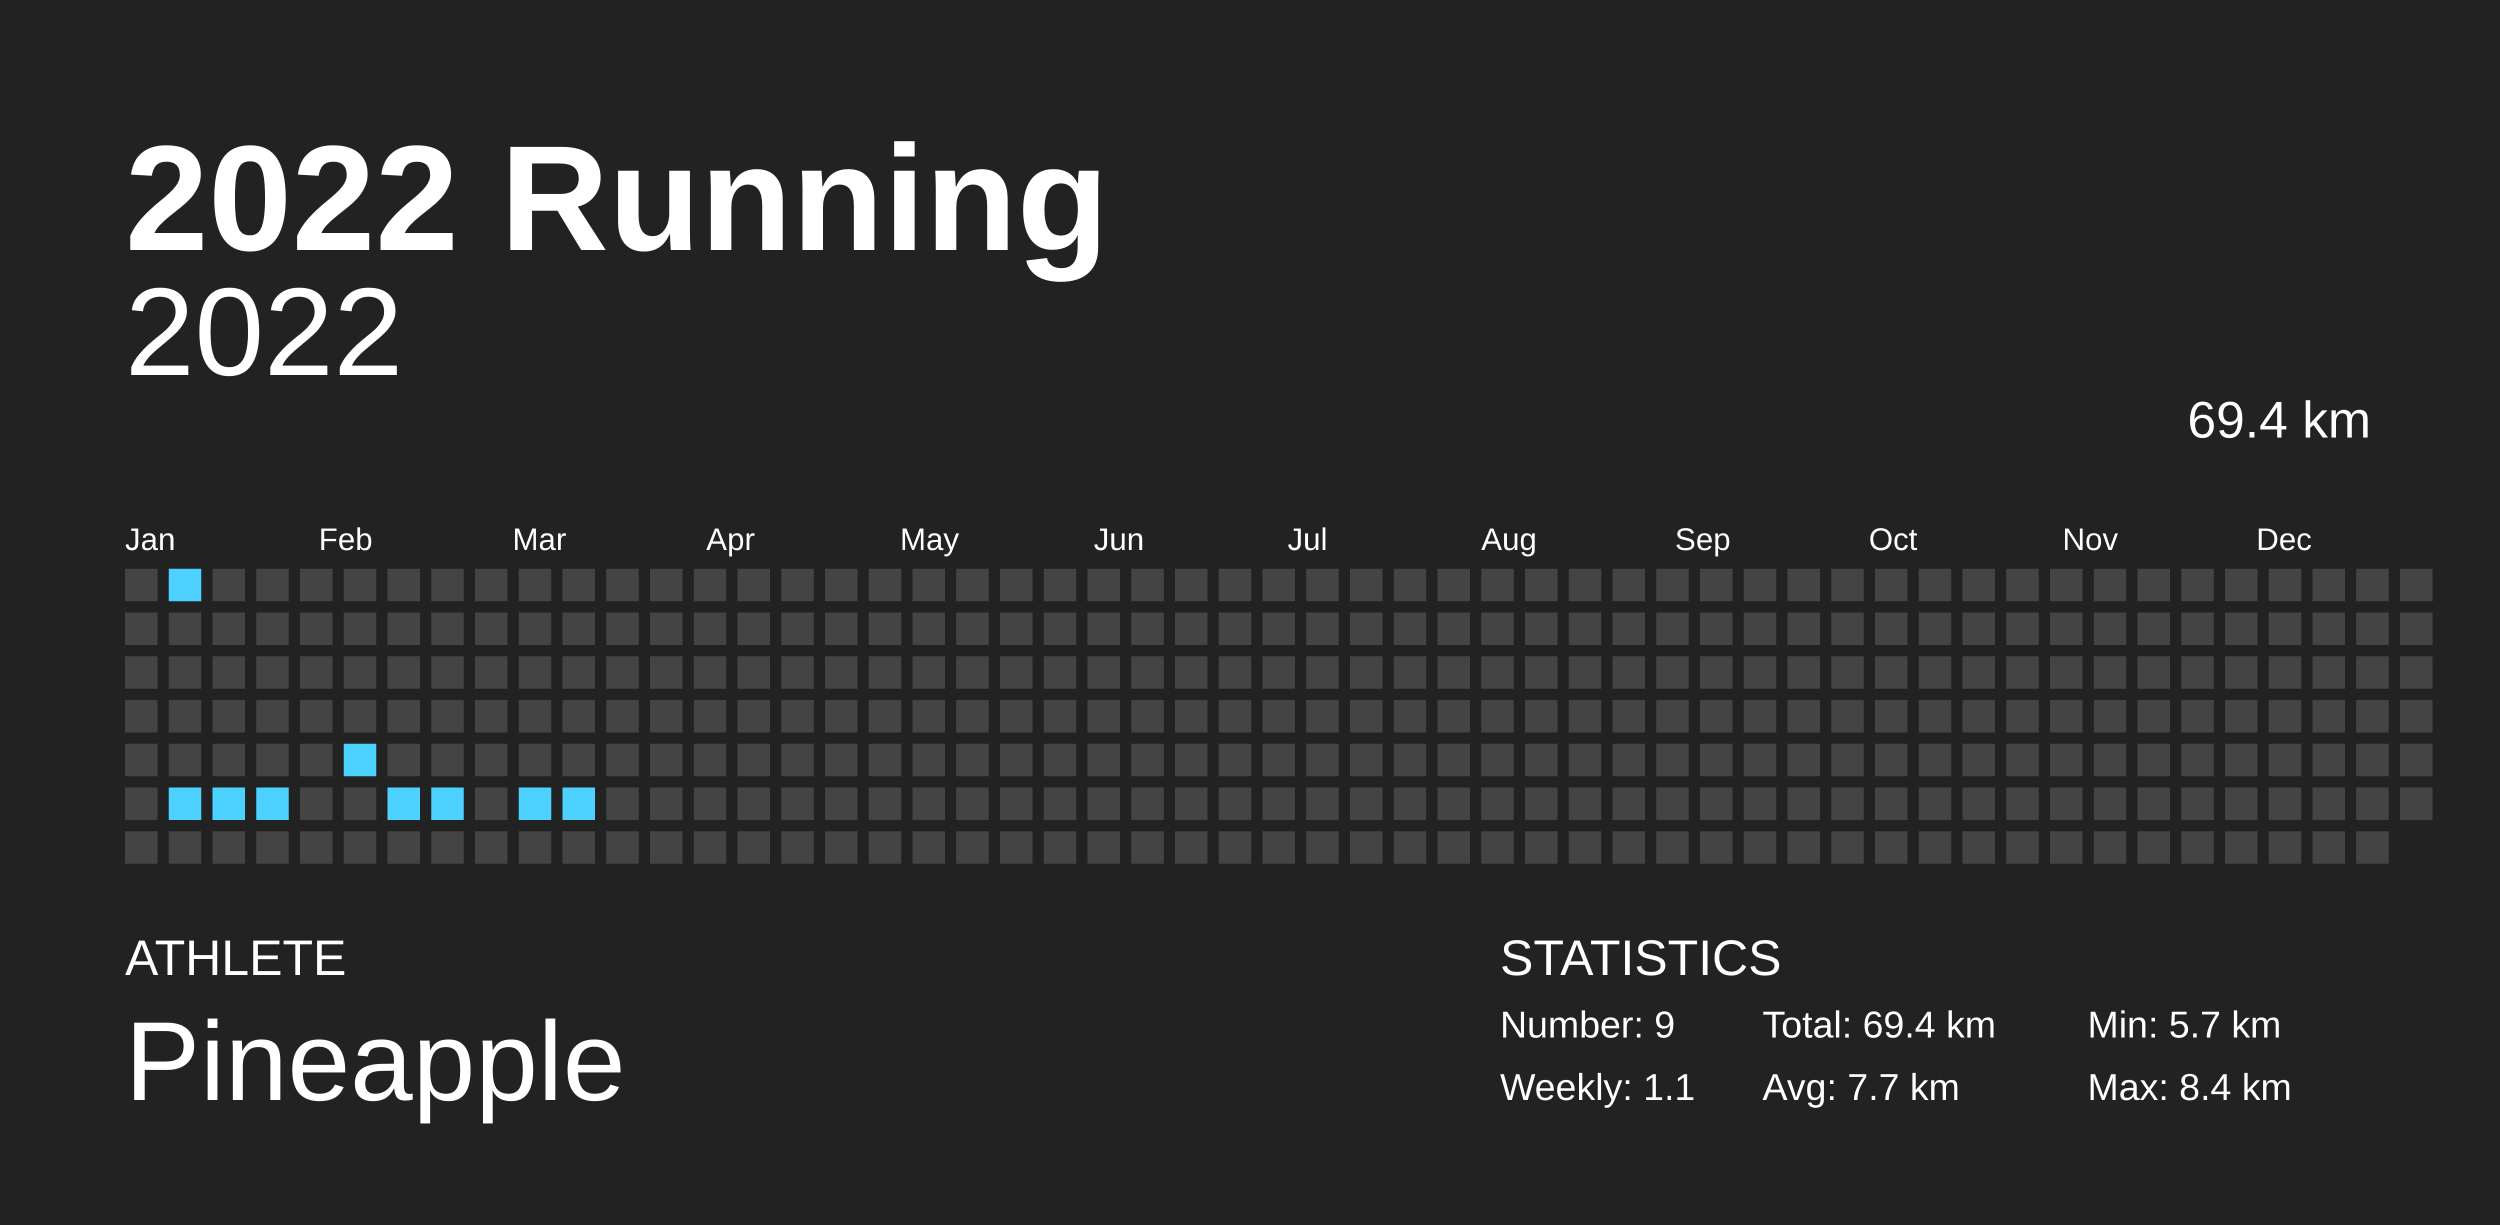
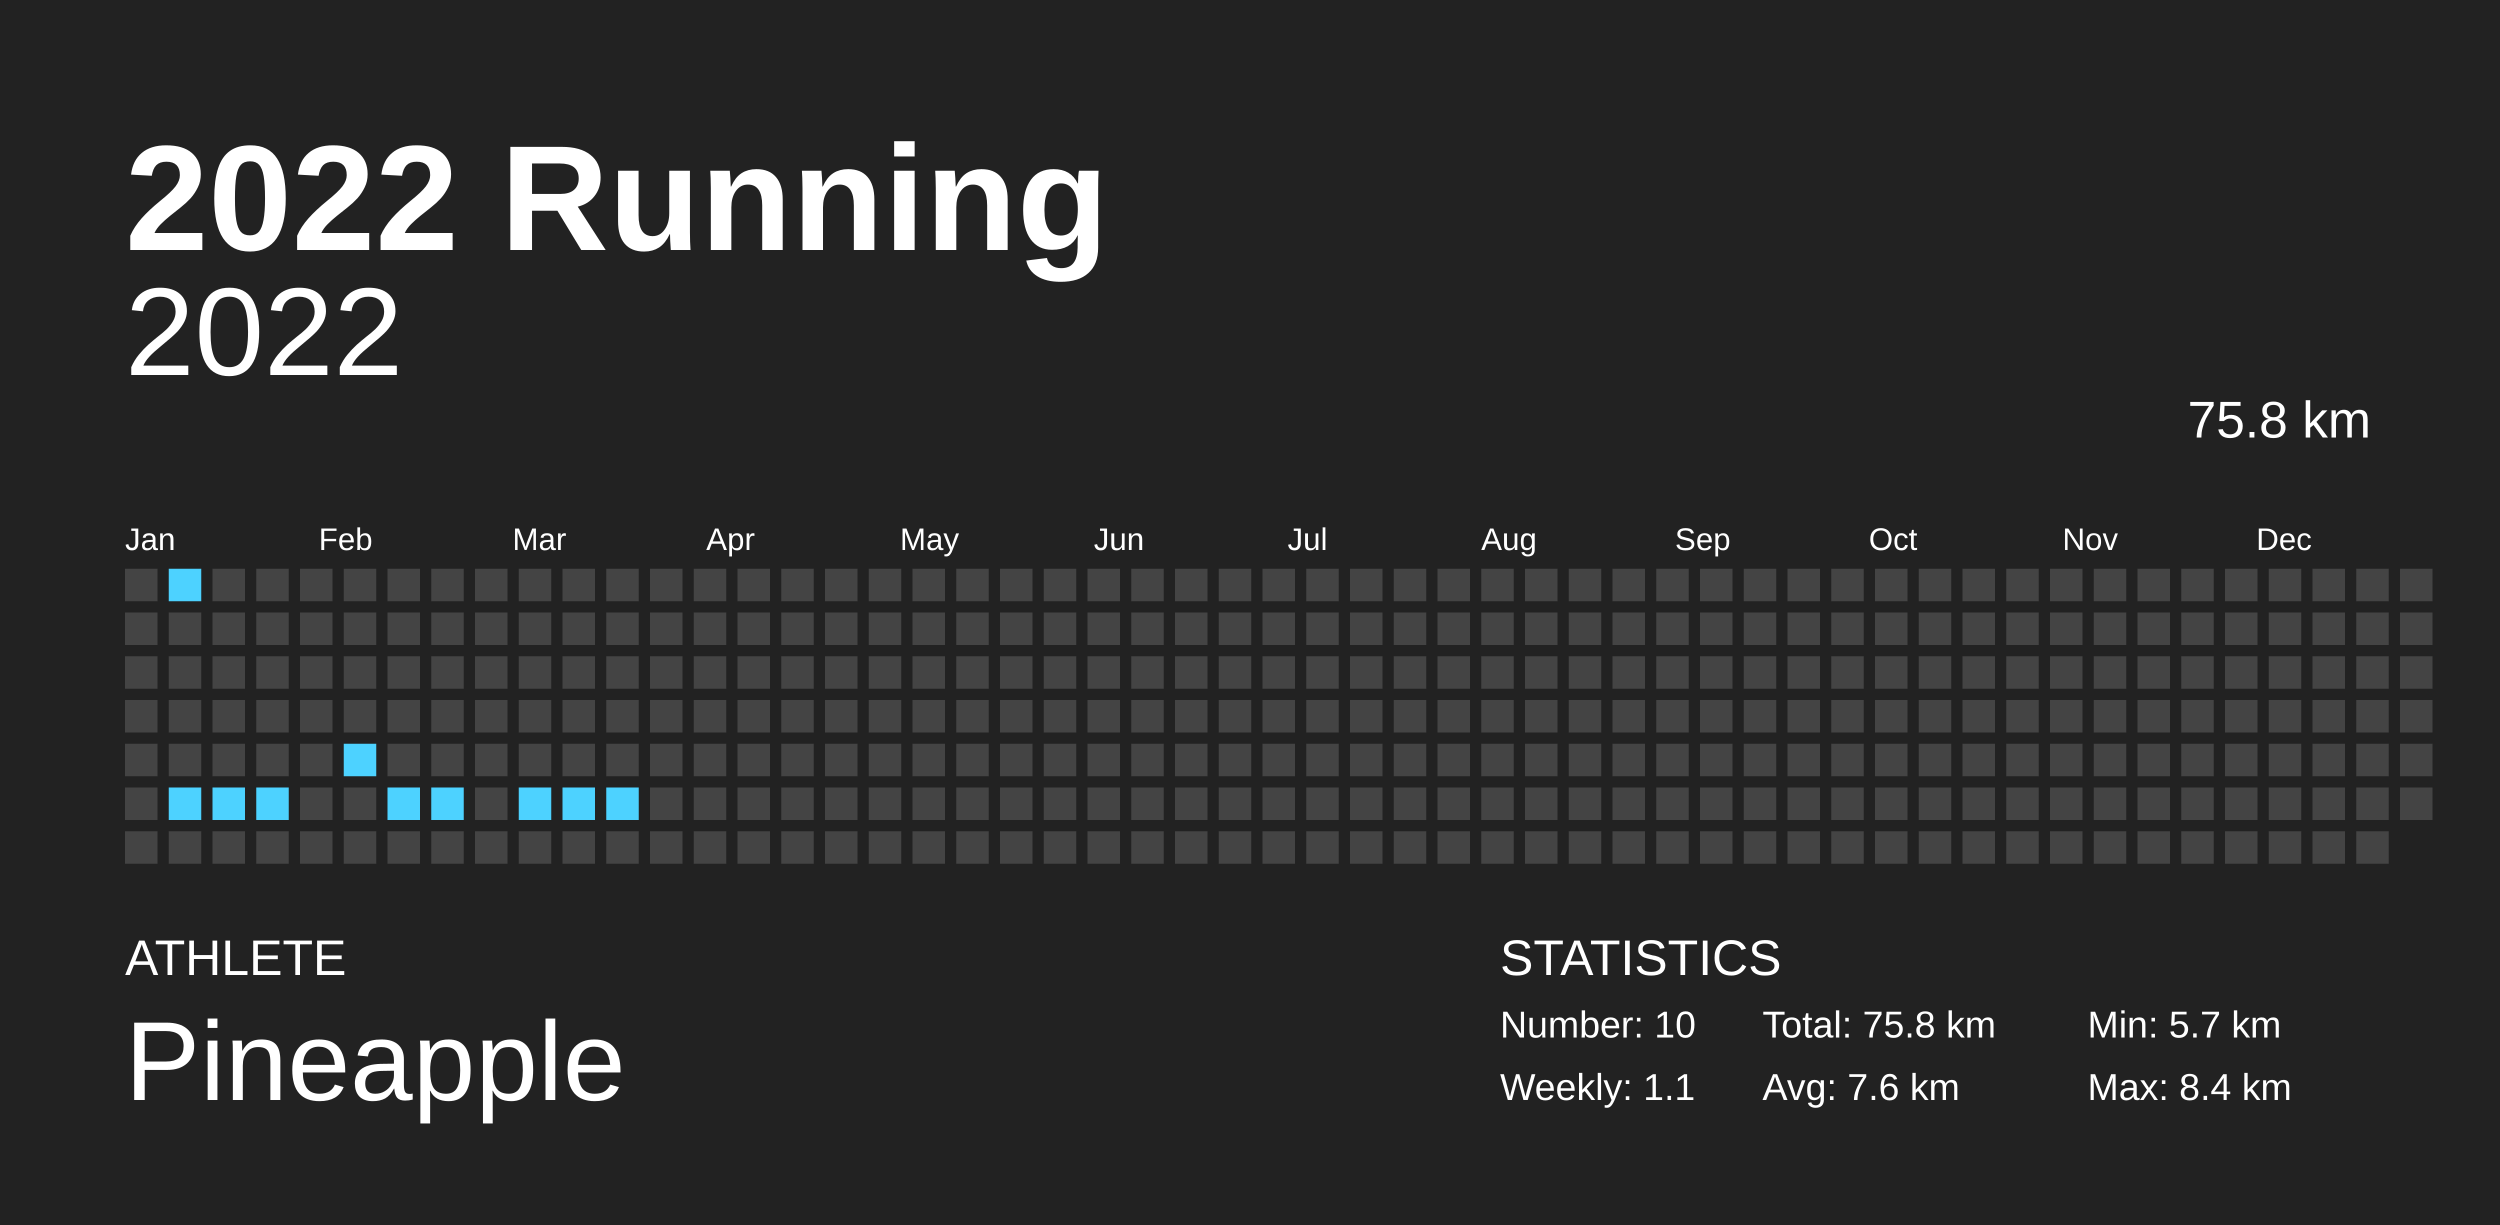
<svg xmlns="http://www.w3.org/2000/svg" baseProfile="full" height="98mm" version="1.1" viewBox="0,0,200,98" width="200mm">
  <defs />
  <rect fill="#222222" height="98" width="200" x="0" y="0" />
  <text fill="#FFFFFF" style="font-size:12px; font-family:Arial; font-weight:bold;" x="10" y="20">2022 Running</text>
  <text fill="#FFFFFF" style="font-size:4px; font-family:Arial" x="10" y="78">ATHLETE</text>
  <text fill="#FFFFFF" style="font-size:9px; font-family:Arial" x="10" y="88">Pineapple</text>
  <text fill="#FFFFFF" style="font-size:4px; font-family:Arial" x="120" y="78">STATISTICS</text>
-   <text fill="#FFFFFF" style="font-size:3px; font-family:Arial" x="120" y="83">Number: 9</text>
+   <text fill="#FFFFFF" style="font-size:3px; font-family:Arial" x="120" y="83">Number: 10</text>
  <text fill="#FFFFFF" style="font-size:3px; font-family:Arial" x="120" y="88">Weekly: 1.1</text>
-   <text fill="#FFFFFF" style="font-size:3px; font-family:Arial" x="141" y="83">Total: 69.4 km</text>
-   <text fill="#FFFFFF" style="font-size:3px; font-family:Arial" x="141" y="88">Avg: 7.7 km</text>
+   <text fill="#FFFFFF" style="font-size:3px; font-family:Arial" x="141" y="83">Total: 75.8 km</text>
+   <text fill="#FFFFFF" style="font-size:3px; font-family:Arial" x="141" y="88">Avg: 7.6 km</text>
  <text fill="#FFFFFF" style="font-size:3px; font-family:Arial" x="167" y="83">Min: 5.7 km</text>
  <text fill="#FFFFFF" style="font-size:3px; font-family:Arial" x="167" y="88">Max: 8.4 km</text>
  <text alignment-baseline="hanging" fill="#FFFFFF" style="font-size:10.0px; font-family:Arial;" x="10" y="30">2022</text>
-   <text alignment-baseline="hanging" fill="#FFFFFF" style="font-size:4.125px; font-family:Arial;" x="175" y="35">69.4 km</text>
+   <text alignment-baseline="hanging" fill="#FFFFFF" style="font-size:4.125px; font-family:Arial;" x="175" y="35">75.8 km</text>
  <text fill="#FFFFFF" style="font-size:2.5px; font-family:Arial" x="10.0" y="44">Jan</text>
  <text fill="#FFFFFF" style="font-size:2.5px; font-family:Arial" x="25.5" y="44">Feb</text>
  <text fill="#FFFFFF" style="font-size:2.5px; font-family:Arial" x="41.0" y="44">Mar</text>
  <text fill="#FFFFFF" style="font-size:2.5px; font-family:Arial" x="56.5" y="44">Apr</text>
  <text fill="#FFFFFF" style="font-size:2.5px; font-family:Arial" x="72.0" y="44">May</text>
  <text fill="#FFFFFF" style="font-size:2.5px; font-family:Arial" x="87.5" y="44">Jun</text>
  <text fill="#FFFFFF" style="font-size:2.5px; font-family:Arial" x="103.0" y="44">Jul</text>
  <text fill="#FFFFFF" style="font-size:2.5px; font-family:Arial" x="118.5" y="44">Aug</text>
  <text fill="#FFFFFF" style="font-size:2.5px; font-family:Arial" x="134.0" y="44">Sep</text>
  <text fill="#FFFFFF" style="font-size:2.5px; font-family:Arial" x="149.5" y="44">Oct</text>
  <text fill="#FFFFFF" style="font-size:2.5px; font-family:Arial" x="165.0" y="44">Nov</text>
  <text fill="#FFFFFF" style="font-size:2.5px; font-family:Arial" x="180.5" y="44">Dec</text>
  <rect fill="#444444" height="2.6" width="2.6" x="10.0" y="45.5" />
  <rect fill="#444444" height="2.6" width="2.6" x="10.0" y="49.0" />
  <rect fill="#444444" height="2.6" width="2.6" x="10.0" y="52.5" />
  <rect fill="#444444" height="2.6" width="2.6" x="10.0" y="56.0" />
  <rect fill="#444444" height="2.6" width="2.6" x="10.0" y="59.5" />
  <rect fill="#444444" height="2.6" width="2.6" x="10.0" y="63.0" />
  <rect fill="#444444" height="2.6" width="2.6" x="10.0" y="66.5" />
  <rect fill="#4dd2ff" height="2.6" width="2.6" x="13.5" y="45.5" />
  <rect fill="#444444" height="2.6" width="2.6" x="13.5" y="49.0" />
  <rect fill="#444444" height="2.6" width="2.6" x="13.5" y="52.5" />
  <rect fill="#444444" height="2.6" width="2.6" x="13.5" y="56.0" />
  <rect fill="#444444" height="2.6" width="2.6" x="13.5" y="59.5" />
  <rect fill="#4dd2ff" height="2.6" width="2.6" x="13.5" y="63.0" />
  <rect fill="#444444" height="2.6" width="2.6" x="13.5" y="66.5" />
  <rect fill="#444444" height="2.6" width="2.6" x="17.0" y="45.5" />
  <rect fill="#444444" height="2.6" width="2.6" x="17.0" y="49.0" />
  <rect fill="#444444" height="2.6" width="2.6" x="17.0" y="52.5" />
  <rect fill="#444444" height="2.6" width="2.6" x="17.0" y="56.0" />
  <rect fill="#444444" height="2.6" width="2.6" x="17.0" y="59.5" />
  <rect fill="#4dd2ff" height="2.6" width="2.6" x="17.0" y="63.0" />
  <rect fill="#444444" height="2.6" width="2.6" x="17.0" y="66.5" />
  <rect fill="#444444" height="2.6" width="2.6" x="20.5" y="45.5" />
  <rect fill="#444444" height="2.6" width="2.6" x="20.5" y="49.0" />
  <rect fill="#444444" height="2.6" width="2.6" x="20.5" y="52.5" />
  <rect fill="#444444" height="2.6" width="2.6" x="20.5" y="56.0" />
  <rect fill="#444444" height="2.6" width="2.6" x="20.5" y="59.5" />
  <rect fill="#4dd2ff" height="2.6" width="2.6" x="20.5" y="63.0" />
  <rect fill="#444444" height="2.6" width="2.6" x="20.5" y="66.5" />
  <rect fill="#444444" height="2.6" width="2.6" x="24.0" y="45.5" />
  <rect fill="#444444" height="2.6" width="2.6" x="24.0" y="49.0" />
  <rect fill="#444444" height="2.6" width="2.6" x="24.0" y="52.5" />
  <rect fill="#444444" height="2.6" width="2.6" x="24.0" y="56.0" />
  <rect fill="#444444" height="2.6" width="2.6" x="24.0" y="59.5" />
  <rect fill="#444444" height="2.6" width="2.6" x="24.0" y="63.0" />
  <rect fill="#444444" height="2.6" width="2.6" x="24.0" y="66.5" />
  <rect fill="#444444" height="2.6" width="2.6" x="27.5" y="45.5" />
  <rect fill="#444444" height="2.6" width="2.6" x="27.5" y="49.0" />
  <rect fill="#444444" height="2.6" width="2.6" x="27.5" y="52.5" />
  <rect fill="#444444" height="2.6" width="2.6" x="27.5" y="56.0" />
  <rect fill="#4dd2ff" height="2.6" width="2.6" x="27.5" y="59.5" />
  <rect fill="#444444" height="2.6" width="2.6" x="27.5" y="63.0" />
  <rect fill="#444444" height="2.6" width="2.6" x="27.5" y="66.5" />
  <rect fill="#444444" height="2.6" width="2.6" x="31.0" y="45.5" />
  <rect fill="#444444" height="2.6" width="2.6" x="31.0" y="49.0" />
  <rect fill="#444444" height="2.6" width="2.6" x="31.0" y="52.5" />
  <rect fill="#444444" height="2.6" width="2.6" x="31.0" y="56.0" />
  <rect fill="#444444" height="2.6" width="2.6" x="31.0" y="59.5" />
  <rect fill="#4dd2ff" height="2.6" width="2.6" x="31.0" y="63.0" />
  <rect fill="#444444" height="2.6" width="2.6" x="31.0" y="66.5" />
  <rect fill="#444444" height="2.6" width="2.6" x="34.5" y="45.5" />
  <rect fill="#444444" height="2.6" width="2.6" x="34.5" y="49.0" />
  <rect fill="#444444" height="2.6" width="2.6" x="34.5" y="52.5" />
  <rect fill="#444444" height="2.6" width="2.6" x="34.5" y="56.0" />
  <rect fill="#444444" height="2.6" width="2.6" x="34.5" y="59.5" />
  <rect fill="#4dd2ff" height="2.6" width="2.6" x="34.5" y="63.0" />
  <rect fill="#444444" height="2.6" width="2.6" x="34.5" y="66.5" />
  <rect fill="#444444" height="2.6" width="2.6" x="38.0" y="45.5" />
  <rect fill="#444444" height="2.6" width="2.6" x="38.0" y="49.0" />
  <rect fill="#444444" height="2.6" width="2.6" x="38.0" y="52.5" />
  <rect fill="#444444" height="2.6" width="2.6" x="38.0" y="56.0" />
  <rect fill="#444444" height="2.6" width="2.6" x="38.0" y="59.5" />
  <rect fill="#444444" height="2.6" width="2.6" x="38.0" y="63.0" />
  <rect fill="#444444" height="2.6" width="2.6" x="38.0" y="66.5" />
  <rect fill="#444444" height="2.6" width="2.6" x="41.5" y="45.5" />
  <rect fill="#444444" height="2.6" width="2.6" x="41.5" y="49.0" />
  <rect fill="#444444" height="2.6" width="2.6" x="41.5" y="52.5" />
  <rect fill="#444444" height="2.6" width="2.6" x="41.5" y="56.0" />
  <rect fill="#444444" height="2.6" width="2.6" x="41.5" y="59.5" />
  <rect fill="#4dd2ff" height="2.6" width="2.6" x="41.5" y="63.0" />
  <rect fill="#444444" height="2.6" width="2.6" x="41.5" y="66.5" />
  <rect fill="#444444" height="2.6" width="2.6" x="45.0" y="45.5" />
  <rect fill="#444444" height="2.6" width="2.6" x="45.0" y="49.0" />
  <rect fill="#444444" height="2.6" width="2.6" x="45.0" y="52.5" />
  <rect fill="#444444" height="2.6" width="2.6" x="45.0" y="56.0" />
  <rect fill="#444444" height="2.6" width="2.6" x="45.0" y="59.5" />
  <rect fill="#4dd2ff" height="2.6" width="2.6" x="45.0" y="63.0" />
  <rect fill="#444444" height="2.6" width="2.6" x="45.0" y="66.5" />
  <rect fill="#444444" height="2.6" width="2.6" x="48.5" y="45.5" />
  <rect fill="#444444" height="2.6" width="2.6" x="48.5" y="49.0" />
  <rect fill="#444444" height="2.6" width="2.6" x="48.5" y="52.5" />
  <rect fill="#444444" height="2.6" width="2.6" x="48.5" y="56.0" />
  <rect fill="#444444" height="2.6" width="2.6" x="48.5" y="59.5" />
-   <rect fill="#444444" height="2.6" width="2.6" x="48.5" y="63.0" />
+   <rect fill="#4dd2ff" height="2.6" width="2.6" x="48.5" y="63.0" />
  <rect fill="#444444" height="2.6" width="2.6" x="48.5" y="66.5" />
  <rect fill="#444444" height="2.6" width="2.6" x="52.0" y="45.5" />
  <rect fill="#444444" height="2.6" width="2.6" x="52.0" y="49.0" />
  <rect fill="#444444" height="2.6" width="2.6" x="52.0" y="52.5" />
  <rect fill="#444444" height="2.6" width="2.6" x="52.0" y="56.0" />
  <rect fill="#444444" height="2.6" width="2.6" x="52.0" y="59.5" />
  <rect fill="#444444" height="2.6" width="2.6" x="52.0" y="63.0" />
  <rect fill="#444444" height="2.6" width="2.6" x="52.0" y="66.5" />
  <rect fill="#444444" height="2.6" width="2.6" x="55.5" y="45.5" />
  <rect fill="#444444" height="2.6" width="2.6" x="55.5" y="49.0" />
  <rect fill="#444444" height="2.6" width="2.6" x="55.5" y="52.5" />
  <rect fill="#444444" height="2.6" width="2.6" x="55.5" y="56.0" />
  <rect fill="#444444" height="2.6" width="2.6" x="55.5" y="59.5" />
  <rect fill="#444444" height="2.6" width="2.6" x="55.5" y="63.0" />
  <rect fill="#444444" height="2.6" width="2.6" x="55.5" y="66.5" />
  <rect fill="#444444" height="2.6" width="2.6" x="59.0" y="45.5" />
  <rect fill="#444444" height="2.6" width="2.6" x="59.0" y="49.0" />
  <rect fill="#444444" height="2.6" width="2.6" x="59.0" y="52.5" />
  <rect fill="#444444" height="2.6" width="2.6" x="59.0" y="56.0" />
  <rect fill="#444444" height="2.6" width="2.6" x="59.0" y="59.5" />
  <rect fill="#444444" height="2.6" width="2.6" x="59.0" y="63.0" />
  <rect fill="#444444" height="2.6" width="2.6" x="59.0" y="66.5" />
  <rect fill="#444444" height="2.6" width="2.6" x="62.5" y="45.5" />
  <rect fill="#444444" height="2.6" width="2.6" x="62.5" y="49.0" />
  <rect fill="#444444" height="2.6" width="2.6" x="62.5" y="52.5" />
  <rect fill="#444444" height="2.6" width="2.6" x="62.5" y="56.0" />
  <rect fill="#444444" height="2.6" width="2.6" x="62.5" y="59.5" />
  <rect fill="#444444" height="2.6" width="2.6" x="62.5" y="63.0" />
  <rect fill="#444444" height="2.6" width="2.6" x="62.5" y="66.5" />
  <rect fill="#444444" height="2.6" width="2.6" x="66.0" y="45.5" />
  <rect fill="#444444" height="2.6" width="2.6" x="66.0" y="49.0" />
  <rect fill="#444444" height="2.6" width="2.6" x="66.0" y="52.5" />
  <rect fill="#444444" height="2.6" width="2.6" x="66.0" y="56.0" />
  <rect fill="#444444" height="2.6" width="2.6" x="66.0" y="59.5" />
  <rect fill="#444444" height="2.6" width="2.6" x="66.0" y="63.0" />
  <rect fill="#444444" height="2.6" width="2.6" x="66.0" y="66.5" />
  <rect fill="#444444" height="2.6" width="2.6" x="69.5" y="45.5" />
  <rect fill="#444444" height="2.6" width="2.6" x="69.5" y="49.0" />
  <rect fill="#444444" height="2.6" width="2.6" x="69.5" y="52.5" />
  <rect fill="#444444" height="2.6" width="2.6" x="69.5" y="56.0" />
  <rect fill="#444444" height="2.6" width="2.6" x="69.5" y="59.5" />
  <rect fill="#444444" height="2.6" width="2.6" x="69.5" y="63.0" />
  <rect fill="#444444" height="2.6" width="2.6" x="69.5" y="66.5" />
  <rect fill="#444444" height="2.6" width="2.6" x="73.0" y="45.5" />
  <rect fill="#444444" height="2.6" width="2.6" x="73.0" y="49.0" />
  <rect fill="#444444" height="2.6" width="2.6" x="73.0" y="52.5" />
  <rect fill="#444444" height="2.6" width="2.6" x="73.0" y="56.0" />
  <rect fill="#444444" height="2.6" width="2.6" x="73.0" y="59.5" />
  <rect fill="#444444" height="2.6" width="2.6" x="73.0" y="63.0" />
  <rect fill="#444444" height="2.6" width="2.6" x="73.0" y="66.5" />
  <rect fill="#444444" height="2.6" width="2.6" x="76.5" y="45.5" />
  <rect fill="#444444" height="2.6" width="2.6" x="76.5" y="49.0" />
  <rect fill="#444444" height="2.6" width="2.6" x="76.5" y="52.5" />
  <rect fill="#444444" height="2.6" width="2.6" x="76.5" y="56.0" />
  <rect fill="#444444" height="2.6" width="2.6" x="76.5" y="59.5" />
  <rect fill="#444444" height="2.6" width="2.6" x="76.5" y="63.0" />
  <rect fill="#444444" height="2.6" width="2.6" x="76.5" y="66.5" />
  <rect fill="#444444" height="2.6" width="2.6" x="80.0" y="45.5" />
  <rect fill="#444444" height="2.6" width="2.6" x="80.0" y="49.0" />
  <rect fill="#444444" height="2.6" width="2.6" x="80.0" y="52.5" />
  <rect fill="#444444" height="2.6" width="2.6" x="80.0" y="56.0" />
  <rect fill="#444444" height="2.6" width="2.6" x="80.0" y="59.5" />
  <rect fill="#444444" height="2.6" width="2.6" x="80.0" y="63.0" />
  <rect fill="#444444" height="2.6" width="2.6" x="80.0" y="66.5" />
  <rect fill="#444444" height="2.6" width="2.6" x="83.5" y="45.5" />
  <rect fill="#444444" height="2.6" width="2.6" x="83.5" y="49.0" />
  <rect fill="#444444" height="2.6" width="2.6" x="83.5" y="52.5" />
  <rect fill="#444444" height="2.6" width="2.6" x="83.5" y="56.0" />
  <rect fill="#444444" height="2.6" width="2.6" x="83.5" y="59.5" />
  <rect fill="#444444" height="2.6" width="2.6" x="83.5" y="63.0" />
  <rect fill="#444444" height="2.6" width="2.6" x="83.5" y="66.5" />
  <rect fill="#444444" height="2.6" width="2.6" x="87.0" y="45.5" />
  <rect fill="#444444" height="2.6" width="2.6" x="87.0" y="49.0" />
  <rect fill="#444444" height="2.6" width="2.6" x="87.0" y="52.5" />
  <rect fill="#444444" height="2.6" width="2.6" x="87.0" y="56.0" />
  <rect fill="#444444" height="2.6" width="2.6" x="87.0" y="59.5" />
  <rect fill="#444444" height="2.6" width="2.6" x="87.0" y="63.0" />
  <rect fill="#444444" height="2.6" width="2.6" x="87.0" y="66.5" />
  <rect fill="#444444" height="2.6" width="2.6" x="90.5" y="45.5" />
  <rect fill="#444444" height="2.6" width="2.6" x="90.5" y="49.0" />
  <rect fill="#444444" height="2.6" width="2.6" x="90.5" y="52.5" />
  <rect fill="#444444" height="2.6" width="2.6" x="90.5" y="56.0" />
  <rect fill="#444444" height="2.6" width="2.6" x="90.5" y="59.5" />
  <rect fill="#444444" height="2.6" width="2.6" x="90.5" y="63.0" />
  <rect fill="#444444" height="2.6" width="2.6" x="90.5" y="66.5" />
  <rect fill="#444444" height="2.6" width="2.6" x="94.0" y="45.5" />
  <rect fill="#444444" height="2.6" width="2.6" x="94.0" y="49.0" />
  <rect fill="#444444" height="2.6" width="2.6" x="94.0" y="52.5" />
  <rect fill="#444444" height="2.6" width="2.6" x="94.0" y="56.0" />
  <rect fill="#444444" height="2.6" width="2.6" x="94.0" y="59.5" />
  <rect fill="#444444" height="2.6" width="2.6" x="94.0" y="63.0" />
  <rect fill="#444444" height="2.6" width="2.6" x="94.0" y="66.5" />
  <rect fill="#444444" height="2.6" width="2.6" x="97.5" y="45.5" />
  <rect fill="#444444" height="2.6" width="2.6" x="97.5" y="49.0" />
  <rect fill="#444444" height="2.6" width="2.6" x="97.5" y="52.5" />
  <rect fill="#444444" height="2.6" width="2.6" x="97.5" y="56.0" />
  <rect fill="#444444" height="2.6" width="2.6" x="97.5" y="59.5" />
  <rect fill="#444444" height="2.6" width="2.6" x="97.5" y="63.0" />
  <rect fill="#444444" height="2.6" width="2.6" x="97.5" y="66.5" />
  <rect fill="#444444" height="2.6" width="2.6" x="101.0" y="45.5" />
  <rect fill="#444444" height="2.6" width="2.6" x="101.0" y="49.0" />
  <rect fill="#444444" height="2.6" width="2.6" x="101.0" y="52.5" />
  <rect fill="#444444" height="2.6" width="2.6" x="101.0" y="56.0" />
  <rect fill="#444444" height="2.6" width="2.6" x="101.0" y="59.5" />
  <rect fill="#444444" height="2.6" width="2.6" x="101.0" y="63.0" />
  <rect fill="#444444" height="2.6" width="2.6" x="101.0" y="66.5" />
  <rect fill="#444444" height="2.6" width="2.6" x="104.5" y="45.5" />
  <rect fill="#444444" height="2.6" width="2.6" x="104.5" y="49.0" />
  <rect fill="#444444" height="2.6" width="2.6" x="104.5" y="52.5" />
  <rect fill="#444444" height="2.6" width="2.6" x="104.5" y="56.0" />
  <rect fill="#444444" height="2.6" width="2.6" x="104.5" y="59.5" />
  <rect fill="#444444" height="2.6" width="2.6" x="104.5" y="63.0" />
  <rect fill="#444444" height="2.6" width="2.6" x="104.5" y="66.5" />
  <rect fill="#444444" height="2.6" width="2.6" x="108.0" y="45.5" />
  <rect fill="#444444" height="2.6" width="2.6" x="108.0" y="49.0" />
  <rect fill="#444444" height="2.6" width="2.6" x="108.0" y="52.5" />
  <rect fill="#444444" height="2.6" width="2.6" x="108.0" y="56.0" />
  <rect fill="#444444" height="2.6" width="2.6" x="108.0" y="59.5" />
  <rect fill="#444444" height="2.6" width="2.6" x="108.0" y="63.0" />
  <rect fill="#444444" height="2.6" width="2.6" x="108.0" y="66.5" />
  <rect fill="#444444" height="2.6" width="2.6" x="111.5" y="45.5" />
  <rect fill="#444444" height="2.6" width="2.6" x="111.5" y="49.0" />
  <rect fill="#444444" height="2.6" width="2.6" x="111.5" y="52.5" />
  <rect fill="#444444" height="2.6" width="2.6" x="111.5" y="56.0" />
  <rect fill="#444444" height="2.6" width="2.6" x="111.5" y="59.5" />
  <rect fill="#444444" height="2.6" width="2.6" x="111.5" y="63.0" />
  <rect fill="#444444" height="2.6" width="2.6" x="111.5" y="66.5" />
  <rect fill="#444444" height="2.6" width="2.6" x="115.0" y="45.5" />
  <rect fill="#444444" height="2.6" width="2.6" x="115.0" y="49.0" />
  <rect fill="#444444" height="2.6" width="2.6" x="115.0" y="52.5" />
  <rect fill="#444444" height="2.6" width="2.6" x="115.0" y="56.0" />
  <rect fill="#444444" height="2.6" width="2.6" x="115.0" y="59.5" />
  <rect fill="#444444" height="2.6" width="2.6" x="115.0" y="63.0" />
  <rect fill="#444444" height="2.6" width="2.6" x="115.0" y="66.5" />
  <rect fill="#444444" height="2.6" width="2.6" x="118.5" y="45.5" />
  <rect fill="#444444" height="2.6" width="2.6" x="118.5" y="49.0" />
  <rect fill="#444444" height="2.6" width="2.6" x="118.5" y="52.5" />
  <rect fill="#444444" height="2.6" width="2.6" x="118.5" y="56.0" />
  <rect fill="#444444" height="2.6" width="2.6" x="118.5" y="59.5" />
  <rect fill="#444444" height="2.6" width="2.6" x="118.5" y="63.0" />
  <rect fill="#444444" height="2.6" width="2.6" x="118.5" y="66.5" />
  <rect fill="#444444" height="2.6" width="2.6" x="122.0" y="45.5" />
  <rect fill="#444444" height="2.6" width="2.6" x="122.0" y="49.0" />
  <rect fill="#444444" height="2.6" width="2.6" x="122.0" y="52.5" />
  <rect fill="#444444" height="2.6" width="2.6" x="122.0" y="56.0" />
  <rect fill="#444444" height="2.6" width="2.6" x="122.0" y="59.5" />
  <rect fill="#444444" height="2.6" width="2.6" x="122.0" y="63.0" />
  <rect fill="#444444" height="2.6" width="2.6" x="122.0" y="66.5" />
  <rect fill="#444444" height="2.6" width="2.6" x="125.5" y="45.5" />
  <rect fill="#444444" height="2.6" width="2.6" x="125.5" y="49.0" />
  <rect fill="#444444" height="2.6" width="2.6" x="125.5" y="52.5" />
  <rect fill="#444444" height="2.6" width="2.6" x="125.5" y="56.0" />
  <rect fill="#444444" height="2.6" width="2.6" x="125.5" y="59.5" />
  <rect fill="#444444" height="2.6" width="2.6" x="125.5" y="63.0" />
  <rect fill="#444444" height="2.6" width="2.6" x="125.5" y="66.5" />
  <rect fill="#444444" height="2.6" width="2.6" x="129.0" y="45.5" />
  <rect fill="#444444" height="2.6" width="2.6" x="129.0" y="49.0" />
  <rect fill="#444444" height="2.6" width="2.6" x="129.0" y="52.5" />
  <rect fill="#444444" height="2.6" width="2.6" x="129.0" y="56.0" />
  <rect fill="#444444" height="2.6" width="2.6" x="129.0" y="59.5" />
  <rect fill="#444444" height="2.6" width="2.6" x="129.0" y="63.0" />
  <rect fill="#444444" height="2.6" width="2.6" x="129.0" y="66.5" />
  <rect fill="#444444" height="2.6" width="2.6" x="132.5" y="45.5" />
  <rect fill="#444444" height="2.6" width="2.6" x="132.5" y="49.0" />
  <rect fill="#444444" height="2.6" width="2.6" x="132.5" y="52.5" />
  <rect fill="#444444" height="2.6" width="2.6" x="132.5" y="56.0" />
  <rect fill="#444444" height="2.6" width="2.6" x="132.5" y="59.5" />
  <rect fill="#444444" height="2.6" width="2.6" x="132.5" y="63.0" />
  <rect fill="#444444" height="2.6" width="2.6" x="132.5" y="66.5" />
  <rect fill="#444444" height="2.6" width="2.6" x="136.0" y="45.5" />
  <rect fill="#444444" height="2.6" width="2.6" x="136.0" y="49.0" />
  <rect fill="#444444" height="2.6" width="2.6" x="136.0" y="52.5" />
  <rect fill="#444444" height="2.6" width="2.6" x="136.0" y="56.0" />
  <rect fill="#444444" height="2.6" width="2.6" x="136.0" y="59.5" />
  <rect fill="#444444" height="2.6" width="2.6" x="136.0" y="63.0" />
  <rect fill="#444444" height="2.6" width="2.6" x="136.0" y="66.5" />
  <rect fill="#444444" height="2.6" width="2.6" x="139.5" y="45.5" />
  <rect fill="#444444" height="2.6" width="2.6" x="139.5" y="49.0" />
  <rect fill="#444444" height="2.6" width="2.6" x="139.5" y="52.5" />
  <rect fill="#444444" height="2.6" width="2.6" x="139.5" y="56.0" />
  <rect fill="#444444" height="2.6" width="2.6" x="139.5" y="59.5" />
  <rect fill="#444444" height="2.6" width="2.6" x="139.5" y="63.0" />
  <rect fill="#444444" height="2.6" width="2.6" x="139.5" y="66.5" />
  <rect fill="#444444" height="2.6" width="2.6" x="143.0" y="45.5" />
  <rect fill="#444444" height="2.6" width="2.6" x="143.0" y="49.0" />
  <rect fill="#444444" height="2.6" width="2.6" x="143.0" y="52.5" />
  <rect fill="#444444" height="2.6" width="2.6" x="143.0" y="56.0" />
  <rect fill="#444444" height="2.6" width="2.6" x="143.0" y="59.5" />
  <rect fill="#444444" height="2.6" width="2.6" x="143.0" y="63.0" />
  <rect fill="#444444" height="2.6" width="2.6" x="143.0" y="66.5" />
  <rect fill="#444444" height="2.6" width="2.6" x="146.5" y="45.5" />
  <rect fill="#444444" height="2.6" width="2.6" x="146.5" y="49.0" />
  <rect fill="#444444" height="2.6" width="2.6" x="146.5" y="52.5" />
  <rect fill="#444444" height="2.6" width="2.6" x="146.5" y="56.0" />
  <rect fill="#444444" height="2.6" width="2.6" x="146.5" y="59.5" />
  <rect fill="#444444" height="2.6" width="2.6" x="146.5" y="63.0" />
  <rect fill="#444444" height="2.6" width="2.6" x="146.5" y="66.5" />
  <rect fill="#444444" height="2.6" width="2.6" x="150.0" y="45.5" />
  <rect fill="#444444" height="2.6" width="2.6" x="150.0" y="49.0" />
  <rect fill="#444444" height="2.6" width="2.6" x="150.0" y="52.5" />
  <rect fill="#444444" height="2.6" width="2.6" x="150.0" y="56.0" />
  <rect fill="#444444" height="2.6" width="2.6" x="150.0" y="59.5" />
  <rect fill="#444444" height="2.6" width="2.6" x="150.0" y="63.0" />
  <rect fill="#444444" height="2.6" width="2.6" x="150.0" y="66.5" />
  <rect fill="#444444" height="2.6" width="2.6" x="153.5" y="45.5" />
  <rect fill="#444444" height="2.6" width="2.6" x="153.5" y="49.0" />
  <rect fill="#444444" height="2.6" width="2.6" x="153.5" y="52.5" />
  <rect fill="#444444" height="2.6" width="2.6" x="153.5" y="56.0" />
  <rect fill="#444444" height="2.6" width="2.6" x="153.5" y="59.5" />
  <rect fill="#444444" height="2.6" width="2.6" x="153.5" y="63.0" />
  <rect fill="#444444" height="2.6" width="2.6" x="153.5" y="66.5" />
  <rect fill="#444444" height="2.6" width="2.6" x="157.0" y="45.5" />
  <rect fill="#444444" height="2.6" width="2.6" x="157.0" y="49.0" />
  <rect fill="#444444" height="2.6" width="2.6" x="157.0" y="52.5" />
  <rect fill="#444444" height="2.6" width="2.6" x="157.0" y="56.0" />
  <rect fill="#444444" height="2.6" width="2.6" x="157.0" y="59.5" />
  <rect fill="#444444" height="2.6" width="2.6" x="157.0" y="63.0" />
  <rect fill="#444444" height="2.6" width="2.6" x="157.0" y="66.5" />
  <rect fill="#444444" height="2.6" width="2.6" x="160.5" y="45.5" />
  <rect fill="#444444" height="2.6" width="2.6" x="160.5" y="49.0" />
  <rect fill="#444444" height="2.6" width="2.6" x="160.5" y="52.5" />
  <rect fill="#444444" height="2.6" width="2.6" x="160.5" y="56.0" />
  <rect fill="#444444" height="2.6" width="2.6" x="160.5" y="59.5" />
  <rect fill="#444444" height="2.6" width="2.6" x="160.5" y="63.0" />
  <rect fill="#444444" height="2.6" width="2.6" x="160.5" y="66.5" />
  <rect fill="#444444" height="2.6" width="2.6" x="164.0" y="45.5" />
  <rect fill="#444444" height="2.6" width="2.6" x="164.0" y="49.0" />
  <rect fill="#444444" height="2.6" width="2.6" x="164.0" y="52.5" />
  <rect fill="#444444" height="2.6" width="2.6" x="164.0" y="56.0" />
  <rect fill="#444444" height="2.6" width="2.6" x="164.0" y="59.5" />
  <rect fill="#444444" height="2.6" width="2.6" x="164.0" y="63.0" />
  <rect fill="#444444" height="2.6" width="2.6" x="164.0" y="66.5" />
  <rect fill="#444444" height="2.6" width="2.6" x="167.5" y="45.5" />
  <rect fill="#444444" height="2.6" width="2.6" x="167.5" y="49.0" />
  <rect fill="#444444" height="2.6" width="2.6" x="167.5" y="52.5" />
  <rect fill="#444444" height="2.6" width="2.6" x="167.5" y="56.0" />
  <rect fill="#444444" height="2.6" width="2.6" x="167.5" y="59.5" />
  <rect fill="#444444" height="2.6" width="2.6" x="167.5" y="63.0" />
  <rect fill="#444444" height="2.6" width="2.6" x="167.5" y="66.5" />
  <rect fill="#444444" height="2.6" width="2.6" x="171.0" y="45.5" />
  <rect fill="#444444" height="2.6" width="2.6" x="171.0" y="49.0" />
  <rect fill="#444444" height="2.6" width="2.6" x="171.0" y="52.5" />
  <rect fill="#444444" height="2.6" width="2.6" x="171.0" y="56.0" />
  <rect fill="#444444" height="2.6" width="2.6" x="171.0" y="59.5" />
  <rect fill="#444444" height="2.6" width="2.6" x="171.0" y="63.0" />
  <rect fill="#444444" height="2.6" width="2.6" x="171.0" y="66.5" />
  <rect fill="#444444" height="2.6" width="2.6" x="174.5" y="45.5" />
  <rect fill="#444444" height="2.6" width="2.6" x="174.5" y="49.0" />
  <rect fill="#444444" height="2.6" width="2.6" x="174.5" y="52.5" />
  <rect fill="#444444" height="2.6" width="2.6" x="174.5" y="56.0" />
  <rect fill="#444444" height="2.6" width="2.6" x="174.5" y="59.5" />
  <rect fill="#444444" height="2.6" width="2.6" x="174.5" y="63.0" />
  <rect fill="#444444" height="2.6" width="2.6" x="174.5" y="66.5" />
  <rect fill="#444444" height="2.6" width="2.6" x="178.0" y="45.5" />
  <rect fill="#444444" height="2.6" width="2.6" x="178.0" y="49.0" />
  <rect fill="#444444" height="2.6" width="2.6" x="178.0" y="52.5" />
  <rect fill="#444444" height="2.6" width="2.6" x="178.0" y="56.0" />
  <rect fill="#444444" height="2.6" width="2.6" x="178.0" y="59.5" />
  <rect fill="#444444" height="2.6" width="2.6" x="178.0" y="63.0" />
  <rect fill="#444444" height="2.6" width="2.6" x="178.0" y="66.5" />
  <rect fill="#444444" height="2.6" width="2.6" x="181.5" y="45.5" />
  <rect fill="#444444" height="2.6" width="2.6" x="181.5" y="49.0" />
  <rect fill="#444444" height="2.6" width="2.6" x="181.5" y="52.5" />
  <rect fill="#444444" height="2.6" width="2.6" x="181.5" y="56.0" />
  <rect fill="#444444" height="2.6" width="2.6" x="181.5" y="59.5" />
  <rect fill="#444444" height="2.6" width="2.6" x="181.5" y="63.0" />
  <rect fill="#444444" height="2.6" width="2.6" x="181.5" y="66.5" />
  <rect fill="#444444" height="2.6" width="2.6" x="185.0" y="45.5" />
  <rect fill="#444444" height="2.6" width="2.6" x="185.0" y="49.0" />
  <rect fill="#444444" height="2.6" width="2.6" x="185.0" y="52.5" />
  <rect fill="#444444" height="2.6" width="2.6" x="185.0" y="56.0" />
  <rect fill="#444444" height="2.6" width="2.6" x="185.0" y="59.5" />
  <rect fill="#444444" height="2.6" width="2.6" x="185.0" y="63.0" />
  <rect fill="#444444" height="2.6" width="2.6" x="185.0" y="66.5" />
  <rect fill="#444444" height="2.6" width="2.6" x="188.5" y="45.5" />
  <rect fill="#444444" height="2.6" width="2.6" x="188.5" y="49.0" />
  <rect fill="#444444" height="2.6" width="2.6" x="188.5" y="52.5" />
  <rect fill="#444444" height="2.6" width="2.6" x="188.5" y="56.0" />
  <rect fill="#444444" height="2.6" width="2.6" x="188.5" y="59.5" />
  <rect fill="#444444" height="2.6" width="2.6" x="188.5" y="63.0" />
  <rect fill="#444444" height="2.6" width="2.6" x="188.5" y="66.5" />
  <rect fill="#444444" height="2.6" width="2.6" x="192.0" y="45.5" />
  <rect fill="#444444" height="2.6" width="2.6" x="192.0" y="49.0" />
  <rect fill="#444444" height="2.6" width="2.6" x="192.0" y="52.5" />
  <rect fill="#444444" height="2.6" width="2.6" x="192.0" y="56.0" />
  <rect fill="#444444" height="2.6" width="2.6" x="192.0" y="59.5" />
  <rect fill="#444444" height="2.6" width="2.6" x="192.0" y="63.0" />
</svg>
